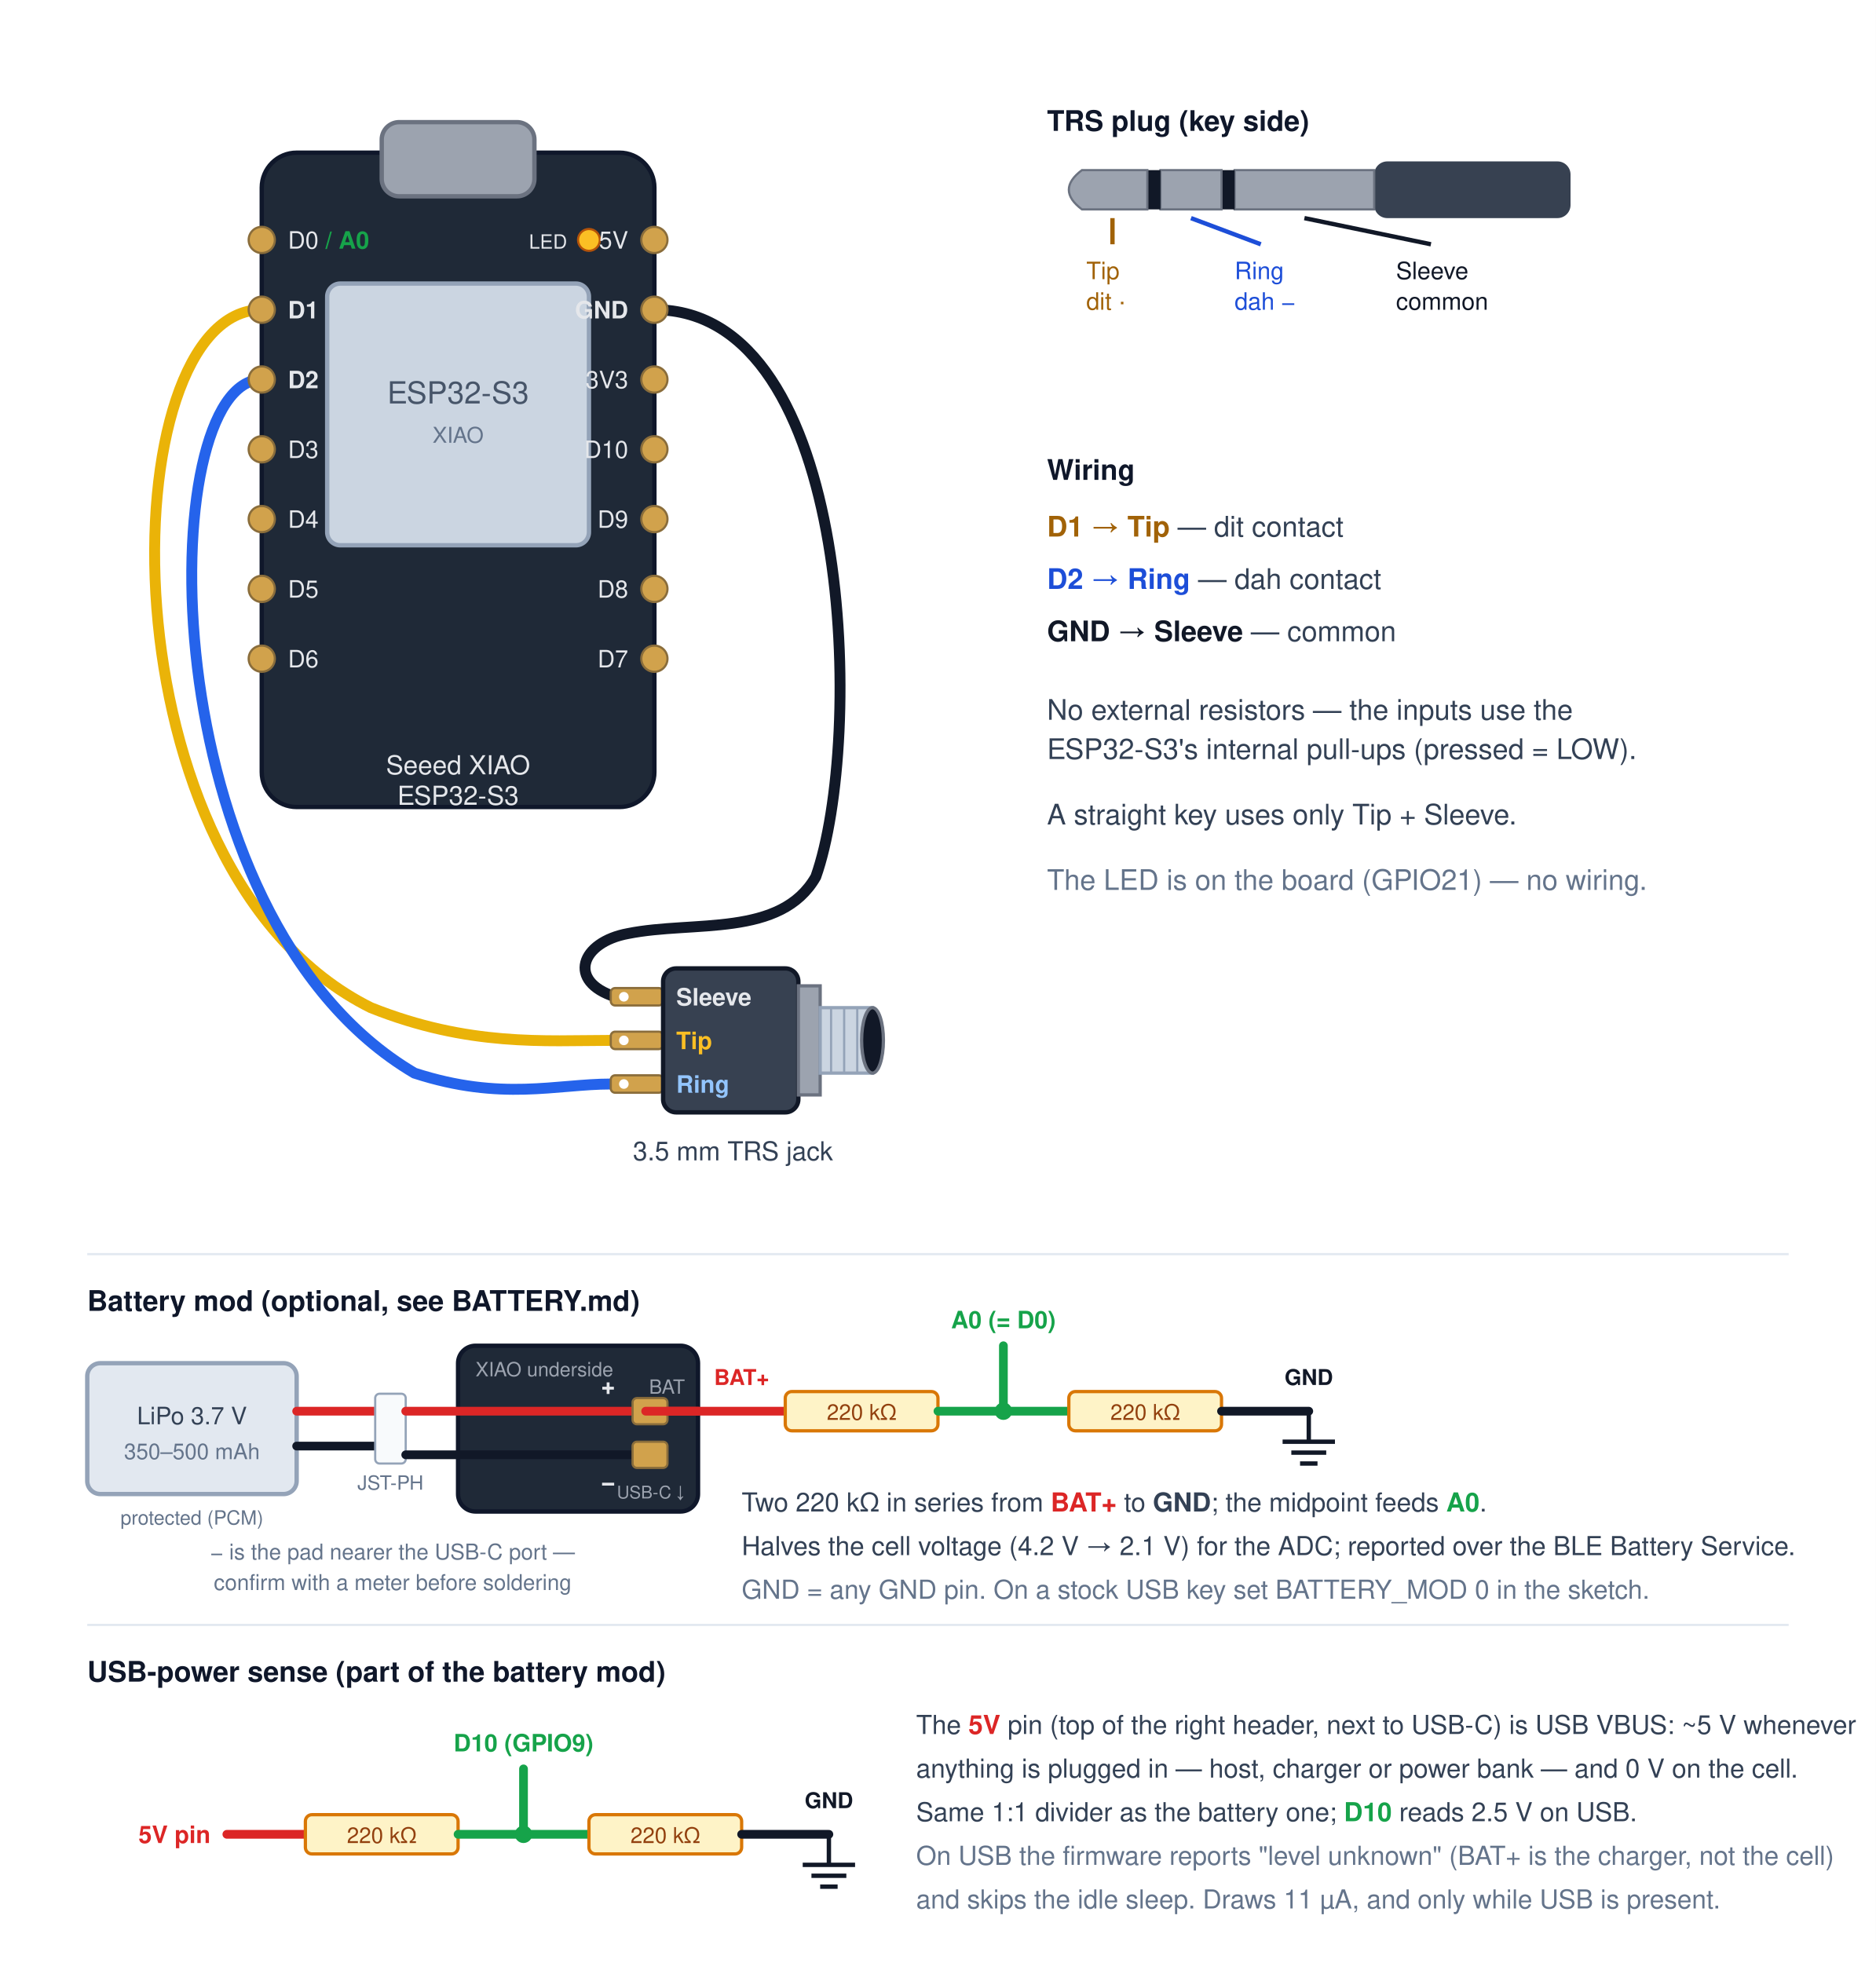
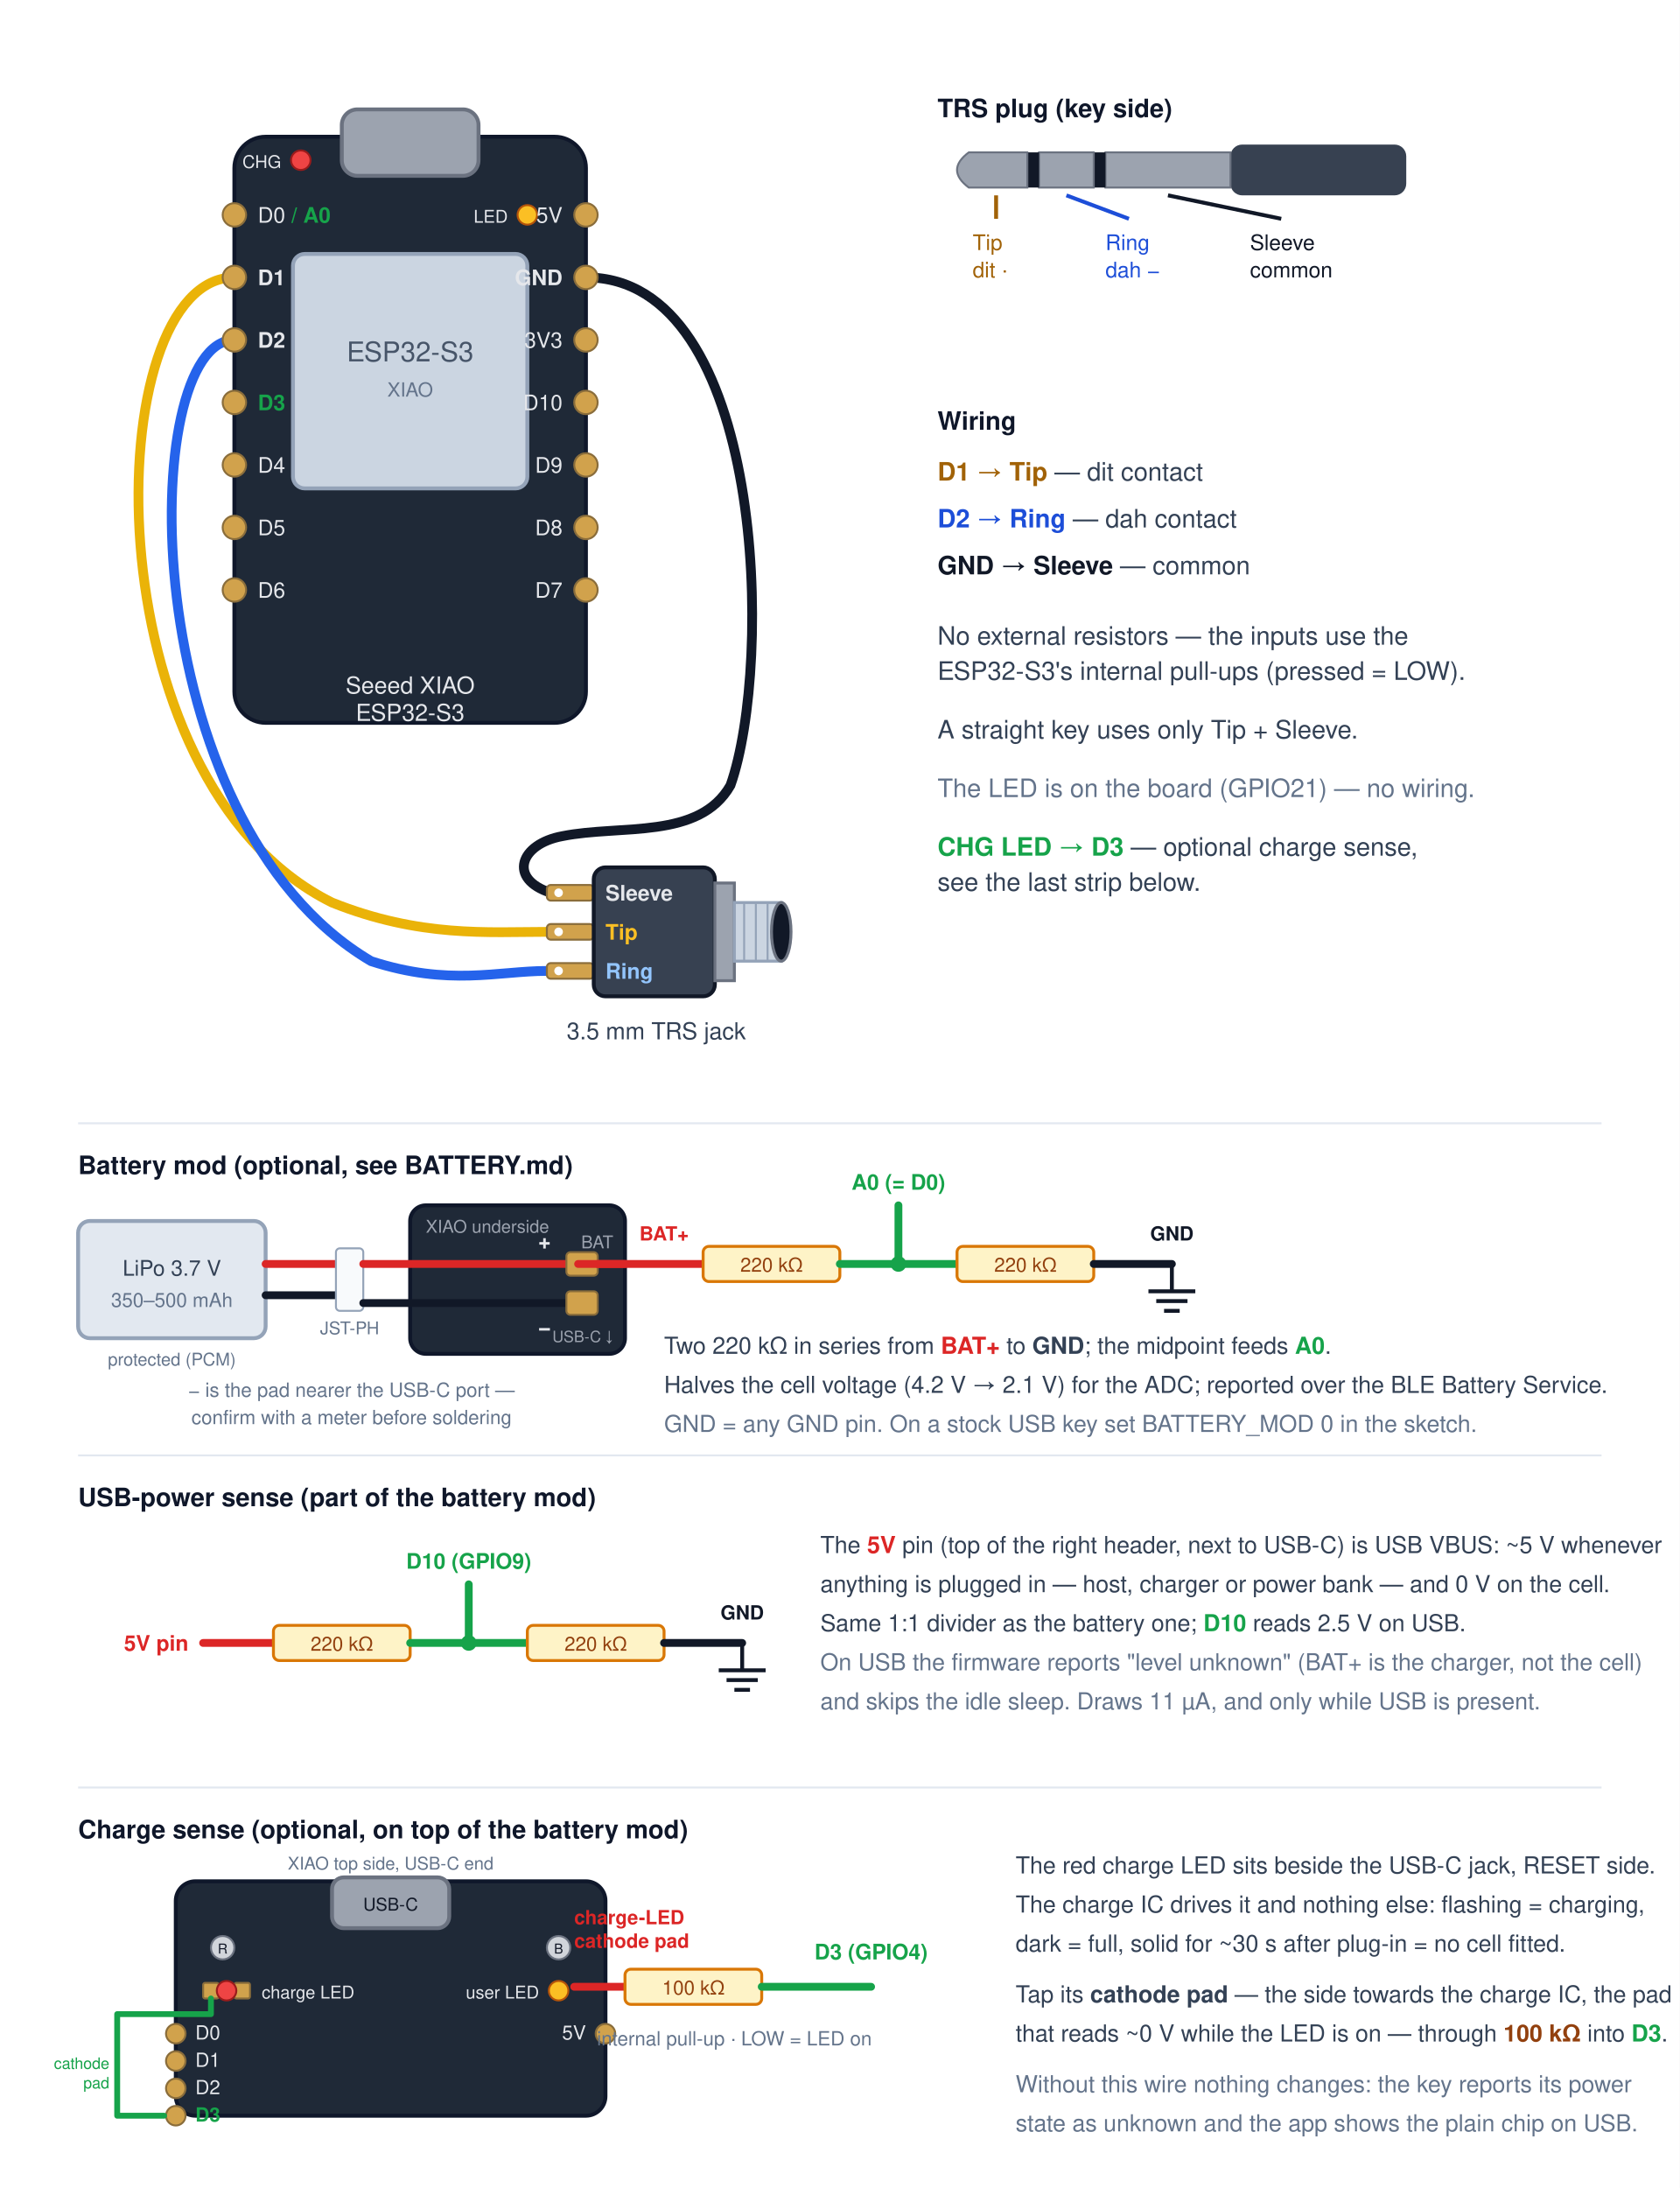
- <svg xmlns="http://www.w3.org/2000/svg" width="860" height="900" viewBox="0 0 860 900" font-family="Helvetica, Arial, sans-serif">
-   <rect width="860" height="900" fill="#ffffff" />
+ <svg xmlns="http://www.w3.org/2000/svg" width="860" height="1120" viewBox="0 0 860 1120" font-family="Helvetica, Arial, sans-serif">
+   <rect width="860" height="1120" fill="#ffffff" />
  <path d="M 120 142 C 50 142, 45 400, 170 462 C 215 480, 250 477, 280 477" fill="none" stroke="#eab308" stroke-width="5" stroke-linecap="round" />
  <path d="M 120 174 C 70 174, 68 420, 190 492 C 230 505, 255 497, 280 497" fill="none" stroke="#2563eb" stroke-width="5" stroke-linecap="round" />
  <path d="M 300 142 C 392 142, 396 340, 374 402 C 358 430, 318 422, 288 428 C 266 432, 260 450, 282 457" fill="none" stroke="#111827" stroke-width="5" stroke-linecap="round" />
  <g transform="translate(120,70)">
    <rect x="0" y="0" width="180" height="300" rx="16" fill="#1f2937" stroke="#0f172a" stroke-width="2" />
    <rect x="55" y="-14" width="70" height="34" rx="8" fill="#9ca3af" stroke="#6b7280" stroke-width="2" />
    <rect x="30" y="60" width="120" height="120" rx="6" fill="#cbd5e1" stroke="#94a3b8" stroke-width="2" />
    <text x="90" y="115" font-size="14" fill="#475569" text-anchor="middle">ESP32-S3</text>
    <text x="90" y="133" font-size="10" fill="#64748b" text-anchor="middle">XIAO</text>
    <circle cx="150" cy="40" r="5" fill="#fbbf24" stroke="#b45309" />
    <text x="140" y="44" font-size="9" fill="#e5e7eb" text-anchor="end">LED</text>
+     <circle cx="34" cy="12" r="5" fill="#ef4444" stroke="#991b1b" />
+     <text x="24" y="16" font-size="9" fill="#e5e7eb" text-anchor="end">CHG</text>
    <text x="90" y="285" font-size="12" fill="#e5e7eb" text-anchor="middle">Seeed XIAO</text>
    <text x="90" y="285" dy="14" font-size="12" fill="#e5e7eb" text-anchor="middle">ESP32-S3</text>
    <g font-size="11" fill="#e5e7eb">
      <circle cx="0" cy="40" r="6" fill="#d1a24c" stroke="#8a6d3b" />
      <circle cx="0" cy="72" r="6" fill="#d1a24c" stroke="#8a6d3b" />
      <circle cx="0" cy="104" r="6" fill="#d1a24c" stroke="#8a6d3b" />
      <circle cx="0" cy="136" r="6" fill="#d1a24c" stroke="#8a6d3b" />
      <circle cx="0" cy="168" r="6" fill="#d1a24c" stroke="#8a6d3b" />
      <circle cx="0" cy="200" r="6" fill="#d1a24c" stroke="#8a6d3b" />
      <circle cx="0" cy="232" r="6" fill="#d1a24c" stroke="#8a6d3b" />
      <text x="12" y="44">D0 <tspan fill="#16a34a" font-weight="bold">/ A0</tspan>
      </text>
      <text x="12" y="76" font-weight="bold">D1</text>
      <text x="12" y="108" font-weight="bold">D2</text>
-       <text x="12" y="140">D3</text>
+       <text x="12" y="140" fill="#16a34a" font-weight="bold">D3</text>
      <text x="12" y="172">D4</text>
      <text x="12" y="204">D5</text>
      <text x="12" y="236">D6</text>
    </g>
    <g font-size="11" fill="#e5e7eb">
      <circle cx="180" cy="40" r="6" fill="#d1a24c" stroke="#8a6d3b" />
      <circle cx="180" cy="72" r="6" fill="#d1a24c" stroke="#8a6d3b" />
      <circle cx="180" cy="104" r="6" fill="#d1a24c" stroke="#8a6d3b" />
      <circle cx="180" cy="136" r="6" fill="#d1a24c" stroke="#8a6d3b" />
      <circle cx="180" cy="168" r="6" fill="#d1a24c" stroke="#8a6d3b" />
      <circle cx="180" cy="200" r="6" fill="#d1a24c" stroke="#8a6d3b" />
      <circle cx="180" cy="232" r="6" fill="#d1a24c" stroke="#8a6d3b" />
      <text x="168" y="44" text-anchor="end">5V</text>
      <text x="168" y="76" text-anchor="end" font-weight="bold">GND</text>
      <text x="168" y="108" text-anchor="end">3V3</text>
      <text x="168" y="140" text-anchor="end">D10</text>
      <text x="168" y="172" text-anchor="end">D9</text>
      <text x="168" y="204" text-anchor="end">D8</text>
      <text x="168" y="236" text-anchor="end">D7</text>
    </g>
  </g>
  <g transform="translate(302,440)">
    <g stroke="#8a6d3b" fill="#d1a24c">
      <rect x="-22" y="13" width="24" height="8" rx="2" />
      <rect x="-22" y="33" width="24" height="8" rx="2" />
      <rect x="-22" y="53" width="24" height="8" rx="2" />
    </g>
    <circle cx="-16" cy="17" r="2.2" fill="#ffffff" stroke="none" />
    <circle cx="-16" cy="37" r="2.2" fill="#ffffff" stroke="none" />
    <circle cx="-16" cy="57" r="2.2" fill="#ffffff" stroke="none" />
    <rect x="2" y="4" width="62" height="66" rx="6" fill="#374151" stroke="#111827" stroke-width="2" />
    <g font-size="11" font-weight="bold">
      <text x="8" y="21" fill="#e5e7eb">Sleeve</text>
      <text x="8" y="41" fill="#fbbf24">Tip</text>
      <text x="8" y="61" fill="#93c5fd">Ring</text>
    </g>
    <rect x="64" y="12" width="10" height="50" fill="#9ca3af" stroke="#6b7280" stroke-width="1.5" />
    <rect x="74" y="22" width="24" height="30" fill="#cbd5e1" stroke="#94a3b8" stroke-width="1.5" />
    <line x1="79" y1="22" x2="79" y2="52" stroke="#94a3b8" stroke-width="1" />
    <line x1="85" y1="22" x2="85" y2="52" stroke="#94a3b8" stroke-width="1" />
    <line x1="91" y1="22" x2="91" y2="52" stroke="#94a3b8" stroke-width="1" />
    <ellipse cx="98" cy="37" rx="5" ry="15" fill="#111827" stroke="#6b7280" stroke-width="1.5" />
    <text x="34" y="92" font-size="12" fill="#334155" text-anchor="middle">3.5 mm TRS jack</text>
  </g>
  <g transform="translate(480,60)">
    <text x="0" y="0" font-size="13" fill="#0f172a" font-weight="bold">TRS plug (key side)</text>
    <rect x="150" y="14" width="90" height="26" rx="6" fill="#374151" />
    <rect x="86" y="18" width="64" height="18" fill="#9ca3af" stroke="#6b7280" />
    <rect x="80" y="18" width="6" height="18" fill="#111827" />
    <rect x="52" y="18" width="28" height="18" fill="#9ca3af" stroke="#6b7280" />
    <rect x="46" y="18" width="6" height="18" fill="#111827" />
    <path d="M 16 18 L 46 18 L 46 36 L 16 36 Q 4 27 16 18 Z" fill="#9ca3af" stroke="#6b7280" />
    <line x1="30" y1="40" x2="30" y2="52" stroke="#a16207" stroke-width="2" />
    <line x1="66" y1="40" x2="98" y2="52" stroke="#1d4ed8" stroke-width="2" />
    <line x1="118" y1="40" x2="176" y2="52" stroke="#111827" stroke-width="2" />
    <g font-size="11">
      <text x="18" y="68" fill="#a16207">Tip</text>
      <text x="18" y="82" fill="#a16207">dit ·</text>
      <text x="86" y="68" fill="#1d4ed8">Ring</text>
      <text x="86" y="82" fill="#1d4ed8">dah −</text>
      <text x="160" y="68" fill="#111827">Sleeve</text>
      <text x="160" y="82" fill="#111827">common</text>
    </g>
  </g>
  <g font-size="13" fill="#334155" transform="translate(480,220)">
    <text y="0" font-weight="bold" fill="#0f172a">Wiring</text>
    <text y="26">
      <tspan fill="#a16207" font-weight="bold">D1 → Tip</tspan> — dit contact</text>
    <text y="50">
      <tspan fill="#1d4ed8" font-weight="bold">D2 → Ring</tspan> — dah contact</text>
    <text y="74">
      <tspan fill="#111827" font-weight="bold">GND → Sleeve</tspan> — common</text>
    <text y="110">No external resistors — the inputs use the</text>
    <text y="128">ESP32-S3's internal pull-ups (pressed = LOW).</text>
    <text y="158">A straight key uses only Tip + Sleeve.</text>
    <text y="188" fill="#64748b">The LED is on the board (GPIO21) — no wiring.</text>
+     <text y="218">
+       <tspan fill="#16a34a" font-weight="bold">CHG LED → D3</tspan> — optional charge sense,</text>
+     <text y="236">see the last strip below.</text>
  </g>
  <g transform="translate(0,575)">
    <line x1="40" y1="0" x2="820" y2="0" stroke="#e2e8f0" stroke-width="1" />
    <text x="40" y="26" font-size="13" font-weight="bold" fill="#0f172a">Battery mod (optional, see BATTERY.md)</text>
    <g transform="translate(40,50)">
      <rect x="0" y="0" width="96" height="60" rx="6" fill="#e2e8f0" stroke="#94a3b8" stroke-width="2" />
      <text x="48" y="28" font-size="11" fill="#334155" text-anchor="middle">LiPo 3.7 V</text>
      <text x="48" y="44" font-size="10" fill="#64748b" text-anchor="middle">350–500 mAh</text>
      <line x1="96" y1="22" x2="132" y2="22" stroke="#dc2626" stroke-width="4" stroke-linecap="round" />
      <line x1="96" y1="38" x2="132" y2="38" stroke="#111827" stroke-width="4" stroke-linecap="round" />
      <rect x="132" y="14" width="14" height="32" rx="2" fill="#f8fafc" stroke="#94a3b8" />
      <text x="139" y="58" font-size="9" fill="#64748b" text-anchor="middle">JST-PH</text>
      <text x="48" y="74" font-size="9" fill="#64748b" text-anchor="middle">protected (PCM)</text>
    </g>
    <g transform="translate(210,42)">
      <rect x="0" y="0" width="110" height="76" rx="8" fill="#1f2937" stroke="#0f172a" stroke-width="2" />
      <line x1="-24" y1="30" x2="80" y2="30" stroke="#dc2626" stroke-width="4" stroke-linecap="round" />
      <line x1="-24" y1="50" x2="80" y2="50" stroke="#111827" stroke-width="4" stroke-linecap="round" />
      <rect x="80" y="24" width="16" height="12" rx="2" fill="#d1a24c" stroke="#8a6d3b" />
      <rect x="80" y="44" width="16" height="12" rx="2" fill="#d1a24c" stroke="#8a6d3b" />
      <text x="72" y="22" font-size="11" fill="#e5e7eb" text-anchor="end" font-weight="bold">+</text>
      <text x="72" y="66" font-size="11" fill="#e5e7eb" text-anchor="end" font-weight="bold">−</text>
      <text x="104" y="22" font-size="9" fill="#9ca3af" text-anchor="end">BAT</text>
      <text x="8" y="14" font-size="9" fill="#9ca3af">XIAO underside</text>
      <text x="104" y="70" font-size="8" fill="#9ca3af" text-anchor="end">USB-C ↓</text>
    </g>
    <text x="180" y="140" font-size="10" fill="#64748b" text-anchor="middle">− is the pad nearer the USB-C port —</text>
    <text x="180" y="154" font-size="10" fill="#64748b" text-anchor="middle">confirm with a meter before soldering</text>
    <g transform="translate(340,72)">
      <line x1="-44" y1="0" x2="20" y2="0" stroke="#dc2626" stroke-width="4" stroke-linecap="round" />
      <text x="0" y="-12" font-size="10" fill="#dc2626" text-anchor="middle" font-weight="bold">BAT+</text>
      <rect x="20" y="-9" width="70" height="18" rx="3" fill="#fef3c7" stroke="#d97706" stroke-width="1.5" />
      <text x="55" y="4" font-size="10" fill="#92400e" text-anchor="middle">220 kΩ</text>
      <line x1="90" y1="0" x2="150" y2="0" stroke="#16a34a" stroke-width="4" stroke-linecap="round" />
      <circle cx="120" cy="0" r="4" fill="#16a34a" />
      <line x1="120" y1="0" x2="120" y2="-30" stroke="#16a34a" stroke-width="4" stroke-linecap="round" />
      <text x="120" y="-38" font-size="11" fill="#16a34a" text-anchor="middle" font-weight="bold">A0 (= D0)</text>
      <rect x="150" y="-9" width="70" height="18" rx="3" fill="#fef3c7" stroke="#d97706" stroke-width="1.5" />
      <text x="185" y="4" font-size="10" fill="#92400e" text-anchor="middle">220 kΩ</text>
      <line x1="220" y1="0" x2="260" y2="0" stroke="#111827" stroke-width="4" stroke-linecap="round" />
      <text x="260" y="-12" font-size="10" fill="#111827" text-anchor="middle" font-weight="bold">GND</text>
      <line x1="260" y1="0" x2="260" y2="14" stroke="#111827" stroke-width="2" />
      <line x1="248" y1="14" x2="272" y2="14" stroke="#111827" stroke-width="2" />
      <line x1="252" y1="19" x2="268" y2="19" stroke="#111827" stroke-width="2" />
      <line x1="256" y1="24" x2="264" y2="24" stroke="#111827" stroke-width="2" />
    </g>
    <line x1="306" y1="72" x2="320" y2="72" stroke="#dc2626" stroke-width="4" stroke-linecap="round" />
    <g font-size="12" fill="#334155" transform="translate(340,118)">
      <text y="0">Two 220 kΩ in series from <tspan fill="#dc2626" font-weight="bold">BAT+</tspan> to <tspan font-weight="bold">GND</tspan>; the midpoint feeds <tspan fill="#16a34a" font-weight="bold">A0</tspan>.</text>
      <text y="20">Halves the cell voltage (4.2 V → 2.1 V) for the ADC; reported over the BLE Battery Service.</text>
      <text y="40" fill="#64748b">GND = any GND pin. On a stock USB key set BATTERY_MOD 0 in the sketch.</text>
    </g>
  </g>
  <g transform="translate(0,745)">
    <line x1="40" y1="0" x2="820" y2="0" stroke="#e2e8f0" stroke-width="1" />
    <text x="40" y="26" font-size="13" font-weight="bold" fill="#0f172a">USB-power sense (part of the battery mod)</text>
    <g transform="translate(120,96)">
      <text x="-40" y="4" font-size="11" fill="#dc2626" text-anchor="middle" font-weight="bold">5V pin</text>
      <line x1="-16" y1="0" x2="20" y2="0" stroke="#dc2626" stroke-width="4" stroke-linecap="round" />
      <rect x="20" y="-9" width="70" height="18" rx="3" fill="#fef3c7" stroke="#d97706" stroke-width="1.5" />
      <text x="55" y="4" font-size="10" fill="#92400e" text-anchor="middle">220 kΩ</text>
      <line x1="90" y1="0" x2="150" y2="0" stroke="#16a34a" stroke-width="4" stroke-linecap="round" />
      <circle cx="120" cy="0" r="4" fill="#16a34a" />
      <line x1="120" y1="0" x2="120" y2="-30" stroke="#16a34a" stroke-width="4" stroke-linecap="round" />
      <text x="120" y="-38" font-size="11" fill="#16a34a" text-anchor="middle" font-weight="bold">D10 (GPIO9)</text>
      <rect x="150" y="-9" width="70" height="18" rx="3" fill="#fef3c7" stroke="#d97706" stroke-width="1.5" />
      <text x="185" y="4" font-size="10" fill="#92400e" text-anchor="middle">220 kΩ</text>
      <line x1="220" y1="0" x2="260" y2="0" stroke="#111827" stroke-width="4" stroke-linecap="round" />
      <text x="260" y="-12" font-size="10" fill="#111827" text-anchor="middle" font-weight="bold">GND</text>
      <line x1="260" y1="0" x2="260" y2="14" stroke="#111827" stroke-width="2" />
      <line x1="248" y1="14" x2="272" y2="14" stroke="#111827" stroke-width="2" />
      <line x1="252" y1="19" x2="268" y2="19" stroke="#111827" stroke-width="2" />
      <line x1="256" y1="24" x2="264" y2="24" stroke="#111827" stroke-width="2" />
    </g>
    <g font-size="12" fill="#334155" transform="translate(420,50)">
      <text y="0">The <tspan fill="#dc2626" font-weight="bold">5V</tspan> pin (top of the right header, next to USB-C) is USB VBUS: ~5 V whenever</text>
      <text y="20">anything is plugged in — host, charger or power bank — and 0 V on the cell.</text>
      <text y="40">Same 1:1 divider as the battery one; <tspan fill="#16a34a" font-weight="bold">D10</tspan> reads 2.5 V on USB.</text>
      <text y="60" fill="#64748b">On USB the firmware reports "level unknown" (BAT+ is the charger, not the cell)</text>
      <text y="80" fill="#64748b">and skips the idle sleep. Draws 11 µA, and only while USB is present.</text>
    </g>
  </g>
+   <g transform="translate(0,915)">
+     <line x1="40" y1="0" x2="820" y2="0" stroke="#e2e8f0" stroke-width="1" />
+     <text x="40" y="26" font-size="13" font-weight="bold" fill="#0f172a">Charge sense (optional, on top of the battery mod)</text>
+     <g transform="translate(90,48)">
+       <text x="110" y="-6" font-size="9" fill="#64748b" text-anchor="middle">XIAO top side, USB-C end</text>
+       <rect x="0" y="0" width="220" height="120" rx="10" fill="#1f2937" stroke="#0f172a" stroke-width="2" />
+       <rect x="80" y="-2" width="60" height="26" rx="6" fill="#9ca3af" stroke="#6b7280" stroke-width="2" />
+       <text x="110" y="15" font-size="9" fill="#111827" text-anchor="middle">USB-C</text>
+       <circle cx="24" cy="34" r="6" fill="#d1d5db" stroke="#6b7280" />
+       <text x="24" y="37" font-size="7" fill="#111827" text-anchor="middle">R</text>
+       <circle cx="196" cy="34" r="6" fill="#d1d5db" stroke="#6b7280" />
+       <text x="196" y="37" font-size="7" fill="#111827" text-anchor="middle">B</text>
+       <rect x="14" y="52" width="8" height="8" rx="1" fill="#d1a24c" stroke="#8a6d3b" />
+       <rect x="30" y="52" width="8" height="8" rx="1" fill="#d1a24c" stroke="#8a6d3b" />
+       <circle cx="26" cy="56" r="5" fill="#ef4444" stroke="#991b1b" />
+       <text x="44" y="60" font-size="9" fill="#e5e7eb">charge LED</text>
+       <circle cx="196" cy="56" r="5" fill="#fbbf24" stroke="#b45309" />
+       <text x="186" y="60" font-size="9" fill="#e5e7eb" text-anchor="end">user LED</text>
+       <g font-size="10" fill="#e5e7eb">
+         <circle cx="0" cy="78" r="5" fill="#d1a24c" stroke="#8a6d3b" />
+         <circle cx="0" cy="92" r="5" fill="#d1a24c" stroke="#8a6d3b" />
+         <circle cx="0" cy="106" r="5" fill="#d1a24c" stroke="#8a6d3b" />
+         <circle cx="0" cy="120" r="5" fill="#d1a24c" stroke="#8a6d3b" />
+         <text x="10" y="81">D0</text>
+         <text x="10" y="95">D1</text>
+         <text x="10" y="109">D2</text>
+         <text x="10" y="123" font-weight="bold" fill="#16a34a">D3</text>
+         <circle cx="220" cy="78" r="5" fill="#d1a24c" stroke="#8a6d3b" />
+         <text x="210" y="81" text-anchor="end">5V</text>
+       </g>
+       <path d="M 18 60 L 18 68 L -30 68 L -30 120 L -6 120" fill="none" stroke="#16a34a" stroke-width="3" stroke-linecap="round" stroke-linejoin="round" />
+       <text x="-34" y="96" font-size="8" fill="#16a34a" text-anchor="end">cathode</text>
+       <text x="-34" y="106" font-size="8" fill="#16a34a" text-anchor="end">pad</text>
+     </g>
+     <g transform="translate(296,96)">
+       <text x="-2" y="-26" font-size="10" fill="#dc2626" text-anchor="start" font-weight="bold">charge-LED</text>
+       <text x="-2" y="-14" font-size="10" fill="#dc2626" text-anchor="start" font-weight="bold">cathode pad</text>
+       <line x1="-2" y1="6" x2="24" y2="6" stroke="#dc2626" stroke-width="4" stroke-linecap="round" />
+       <rect x="24" y="-3" width="70" height="18" rx="3" fill="#fef3c7" stroke="#d97706" stroke-width="1.5" />
+       <text x="59" y="10" font-size="10" fill="#92400e" text-anchor="middle">100 kΩ</text>
+       <line x1="94" y1="6" x2="150" y2="6" stroke="#16a34a" stroke-width="4" stroke-linecap="round" />
+       <text x="150" y="-8" font-size="11" fill="#16a34a" text-anchor="middle" font-weight="bold">D3 (GPIO4)</text>
+       <text x="80" y="36" font-size="10" fill="#64748b" text-anchor="middle">internal pull-up · LOW = LED on</text>
+     </g>
+     <g font-size="12" fill="#334155" transform="translate(520,44)">
+       <text y="0">The red charge LED sits beside the USB-C jack, RESET side.</text>
+       <text y="20">The charge IC drives it and nothing else: flashing = charging,</text>
+       <text y="40">dark = full, solid for ~30 s after plug-in = no cell fitted.</text>
+       <text y="66">Tap its <tspan font-weight="bold">cathode pad</tspan> — the side towards the charge IC, the pad</text>
+       <text y="86">that reads ~0 V while the LED is on — through <tspan fill="#92400e" font-weight="bold">100 kΩ</tspan> into <tspan fill="#16a34a" font-weight="bold">D3</tspan>.</text>
+       <text y="112" fill="#64748b">Without this wire nothing changes: the key reports its power</text>
+       <text y="132" fill="#64748b">state as unknown and the app shows the plain chip on USB.</text>
+     </g>
+   </g>
</svg>
